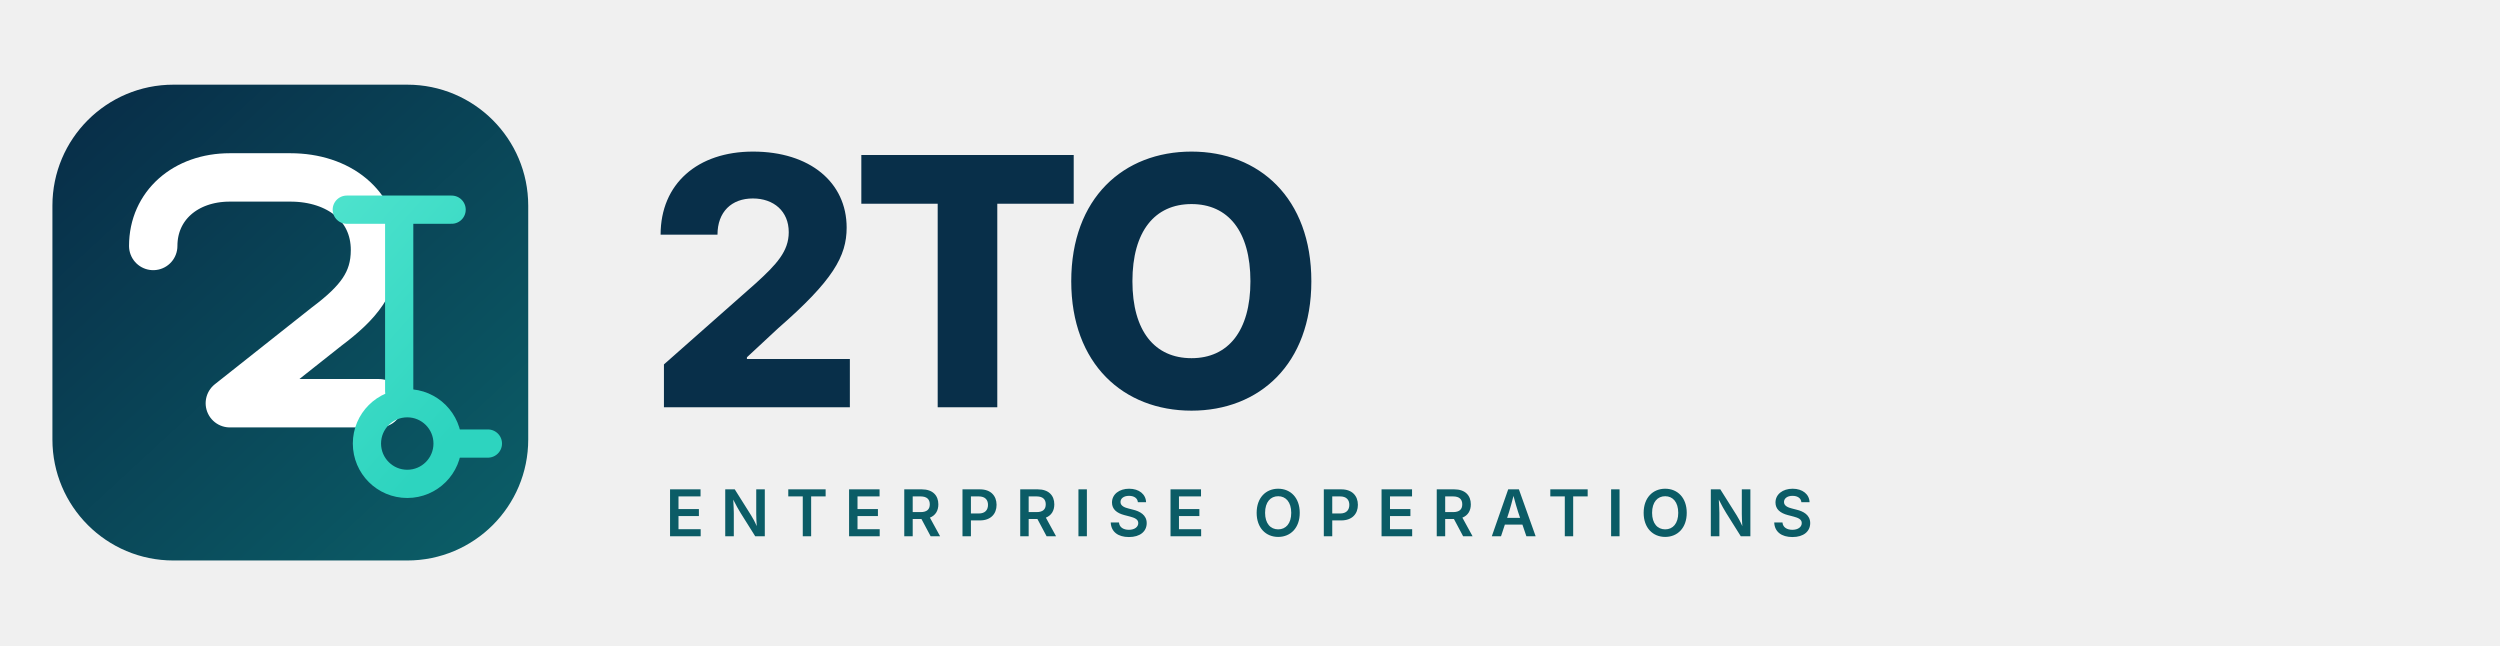
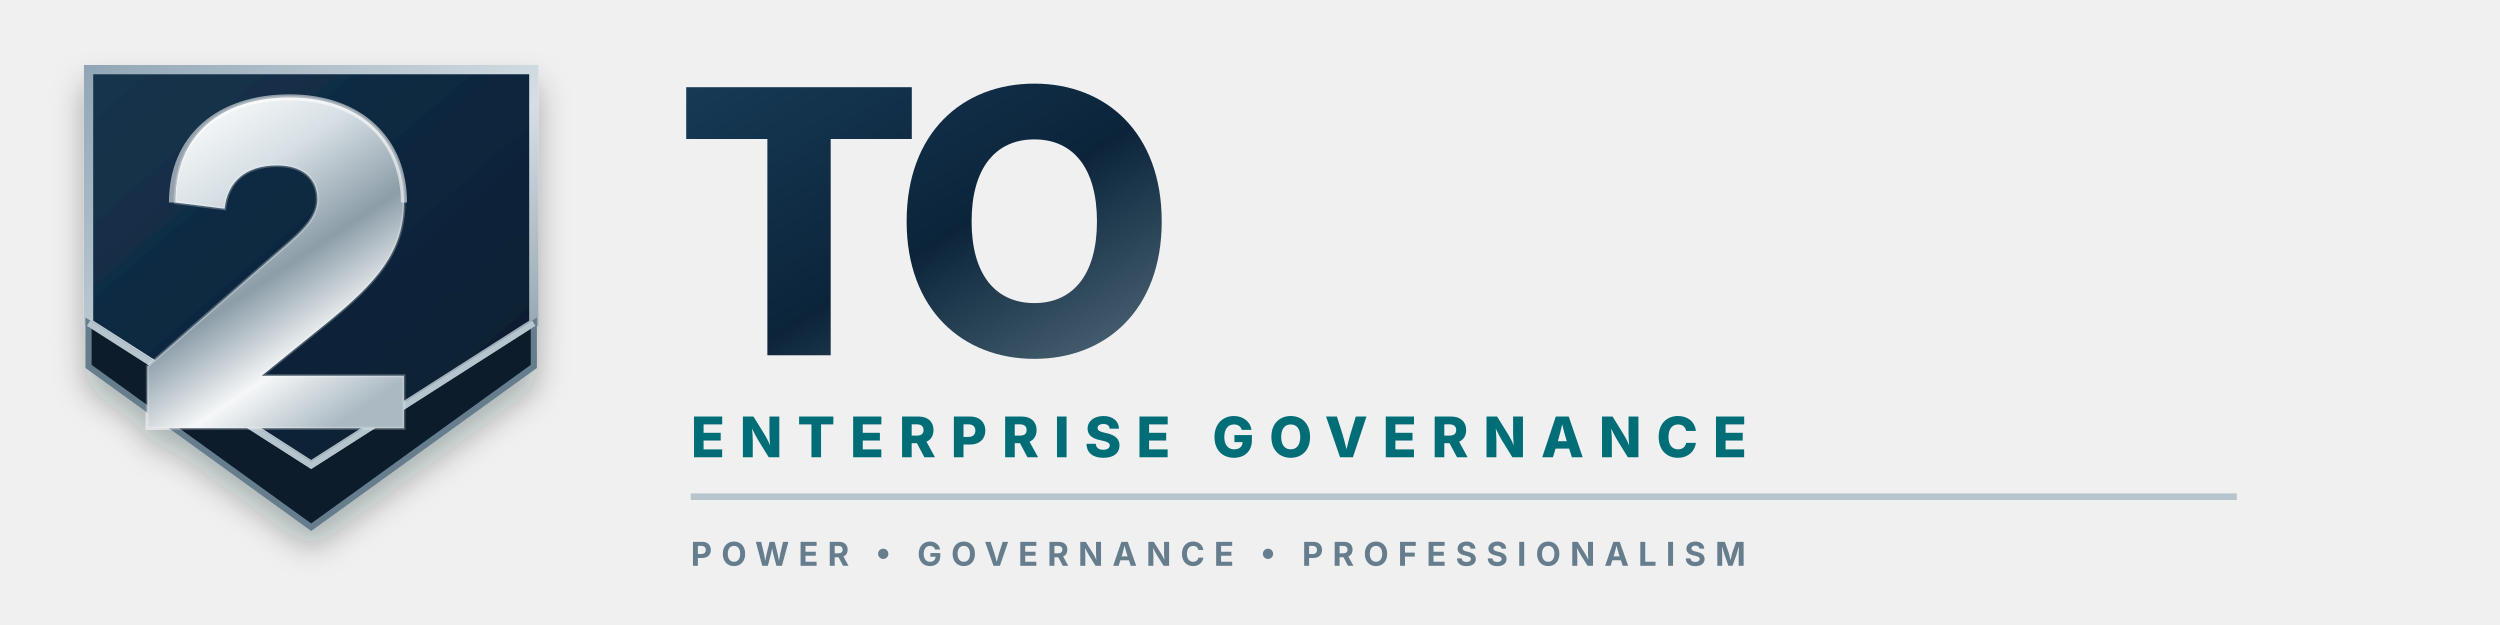
- <svg xmlns="http://www.w3.org/2000/svg" viewBox="0 0 620 160" role="img" aria-labelledby="title desc">
+ <svg xmlns="http://www.w3.org/2000/svg" viewBox="0 0 760 190" role="img" aria-labelledby="title desc">
  <defs>
-     <linearGradient id="bg" x1="16" y1="12" x2="112" y2="116" gradientUnits="userSpaceOnUse">
-       <stop stop-color="#082F49" />
-       <stop offset="1" stop-color="#0B5C66" />
+     <linearGradient id="shield" x1="22" y1="8" x2="155" y2="162" gradientUnits="userSpaceOnUse">
+       <stop stop-color="#18364F" />
+       <stop offset=".55" stop-color="#0B243A" />
+       <stop offset="1" stop-color="#071A2B" />
    </linearGradient>
-     <linearGradient id="accent" x1="31" y1="34" x2="101" y2="96" gradientUnits="userSpaceOnUse">
-       <stop stop-color="#5EEAD4" />
-       <stop offset="1" stop-color="#2DD4BF" />
+     <linearGradient id="edge" x1="18" y1="12" x2="160" y2="170" gradientUnits="userSpaceOnUse">
+       <stop stop-color="#91A6B5" />
+       <stop offset=".5" stop-color="#D5DEE4" />
+       <stop offset="1" stop-color="#5D7485" />
    </linearGradient>
+     <linearGradient id="metal" x1="48" y1="24" x2="112" y2="120" gradientUnits="userSpaceOnUse">
+       <stop stop-color="#FFFFFF" />
+       <stop offset=".28" stop-color="#D7E0E5" />
+       <stop offset=".55" stop-color="#8C9DA8" />
+       <stop offset=".78" stop-color="#F5F7F8" />
+       <stop offset="1" stop-color="#AAB9C2" />
+     </linearGradient>
+     <linearGradient id="word" x1="0" y1="0" x2="1" y2="1">
+       <stop stop-color="#173A55" />
+       <stop offset=".55" stop-color="#0B243A" />
+       <stop offset="1" stop-color="#506A7A" />
+     </linearGradient>
+     <filter id="shadow" x="-30%" y="-30%" width="160%" height="180%">
+       <feDropShadow dx="0" dy="6" stdDeviation="5" flood-color="#061525" flood-opacity=".3" />
+     </filter>
  </defs>
-   <g transform="translate(8 16)">
-     <rect x="5" y="5" width="118" height="118" rx="30" fill="url(#bg)" />
-     <path d="M30 45c0-10 8-17 19-17h15c12 0 21 7 21 18 0 8-4 13-12 19L49 84h37" fill="none" stroke="#fff" stroke-width="12" stroke-linecap="round" stroke-linejoin="round" />
-     <path d="M91 36v45M78 36h26" fill="none" stroke="url(#accent)" stroke-width="7" stroke-linecap="round" />
-     <circle cx="93" cy="94" r="10" fill="none" stroke="url(#accent)" stroke-width="7" />
-     <path d="M104 94h9" stroke="url(#accent)" stroke-width="7" stroke-linecap="round" />
+   <g transform="translate(10 8) scale(.94)" filter="url(#shadow)">
+     <path d="M18 14H162V96L90 142L18 96Z" fill="url(#shield)" stroke="url(#edge)" stroke-width="3" />
+     <path d="M18 96L90 142L162 96V110L90 162L18 110Z" fill="#071A2B" stroke="#667D8D" stroke-width="2" />
+     <path d="M18 96L90 142L162 96" fill="none" stroke="#B5C4CD" stroke-width="2" />
+     <path d="M46 57C46 35 61 23 83 23C106 23 120 37 120 57C120 73 111 83 95 96L74 113H120V130H37V110L77 75C85 68 92 63 92 56C92 49 87 45 79 45C69 45 63 50 62 59Z" fill="url(#metal)" stroke="#FFFFFF" stroke-opacity=".25" />
+     <path d="M45 57C45 36 60 23 83 23C106 23 120 37 120 57" fill="none" stroke="#FFFFFF" stroke-opacity=".55" stroke-width="2" />
  </g>
-   <text x="160" y="101" font-family="Plus Jakarta Sans,Inter,Arial,sans-serif" font-size="86" font-weight="800" letter-spacing="-4" fill="#082F49">2TO</text>
-   <text x="165" y="133" font-family="Plus Jakarta Sans,Inter,Arial,sans-serif" font-size="16" font-weight="600" letter-spacing="4" fill="#0B5C66">ENTERPRISE OPERATIONS</text>
+   <g transform="translate(205 0)">
+     <text x="0" y="108" font-family="Plus Jakarta Sans, Inter, Arial, sans-serif" font-size="112" font-weight="800" letter-spacing="-6" fill="url(#word)">TO</text>
+     <text x="5" y="139" font-family="Plus Jakarta Sans, Inter, Arial, sans-serif" font-size="17" font-weight="800" letter-spacing="4.5" fill="#006D77">ENTERPRISE GOVERNANCE</text>
+     <path d="M5 151H475" stroke="#B5C4CD" stroke-width="2" />
+     <text x="5" y="172" font-family="Plus Jakarta Sans, Inter, Arial, sans-serif" font-size="10" font-weight="700" letter-spacing="2.8" fill="#667D8D">POWER • GOVERNANCE • PROFESSIONALISM</text>
+   </g>
</svg>
